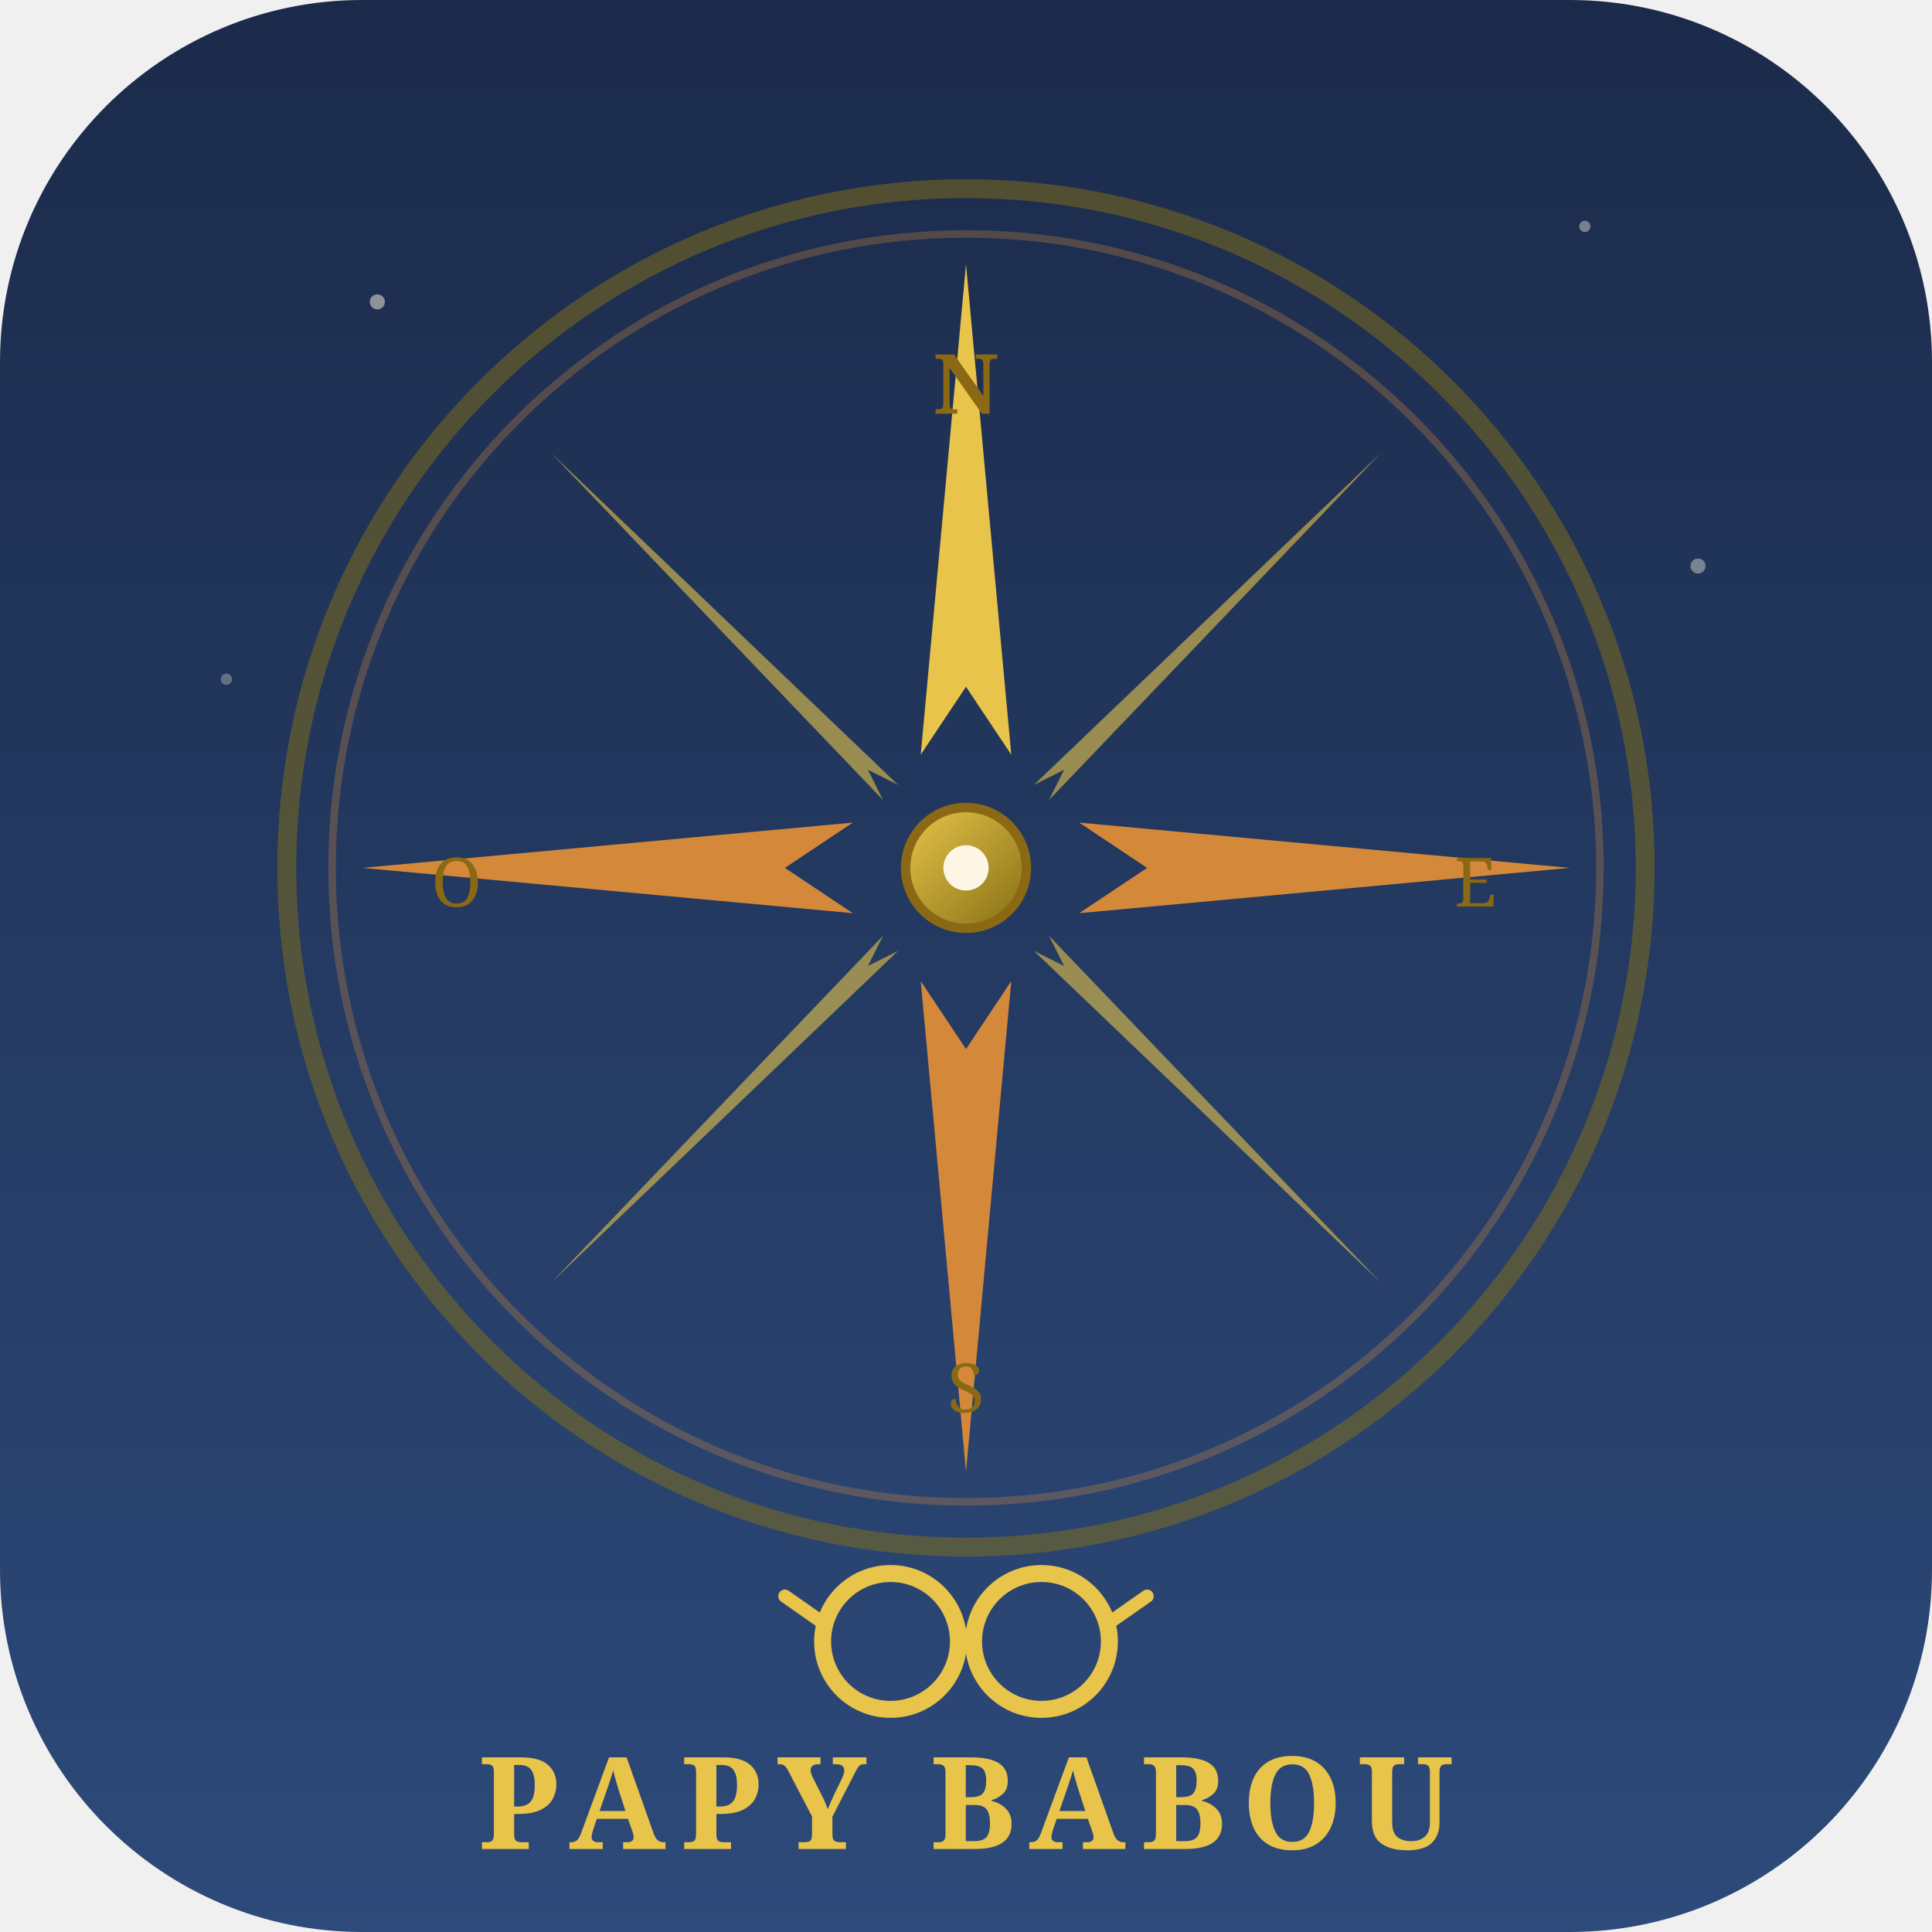
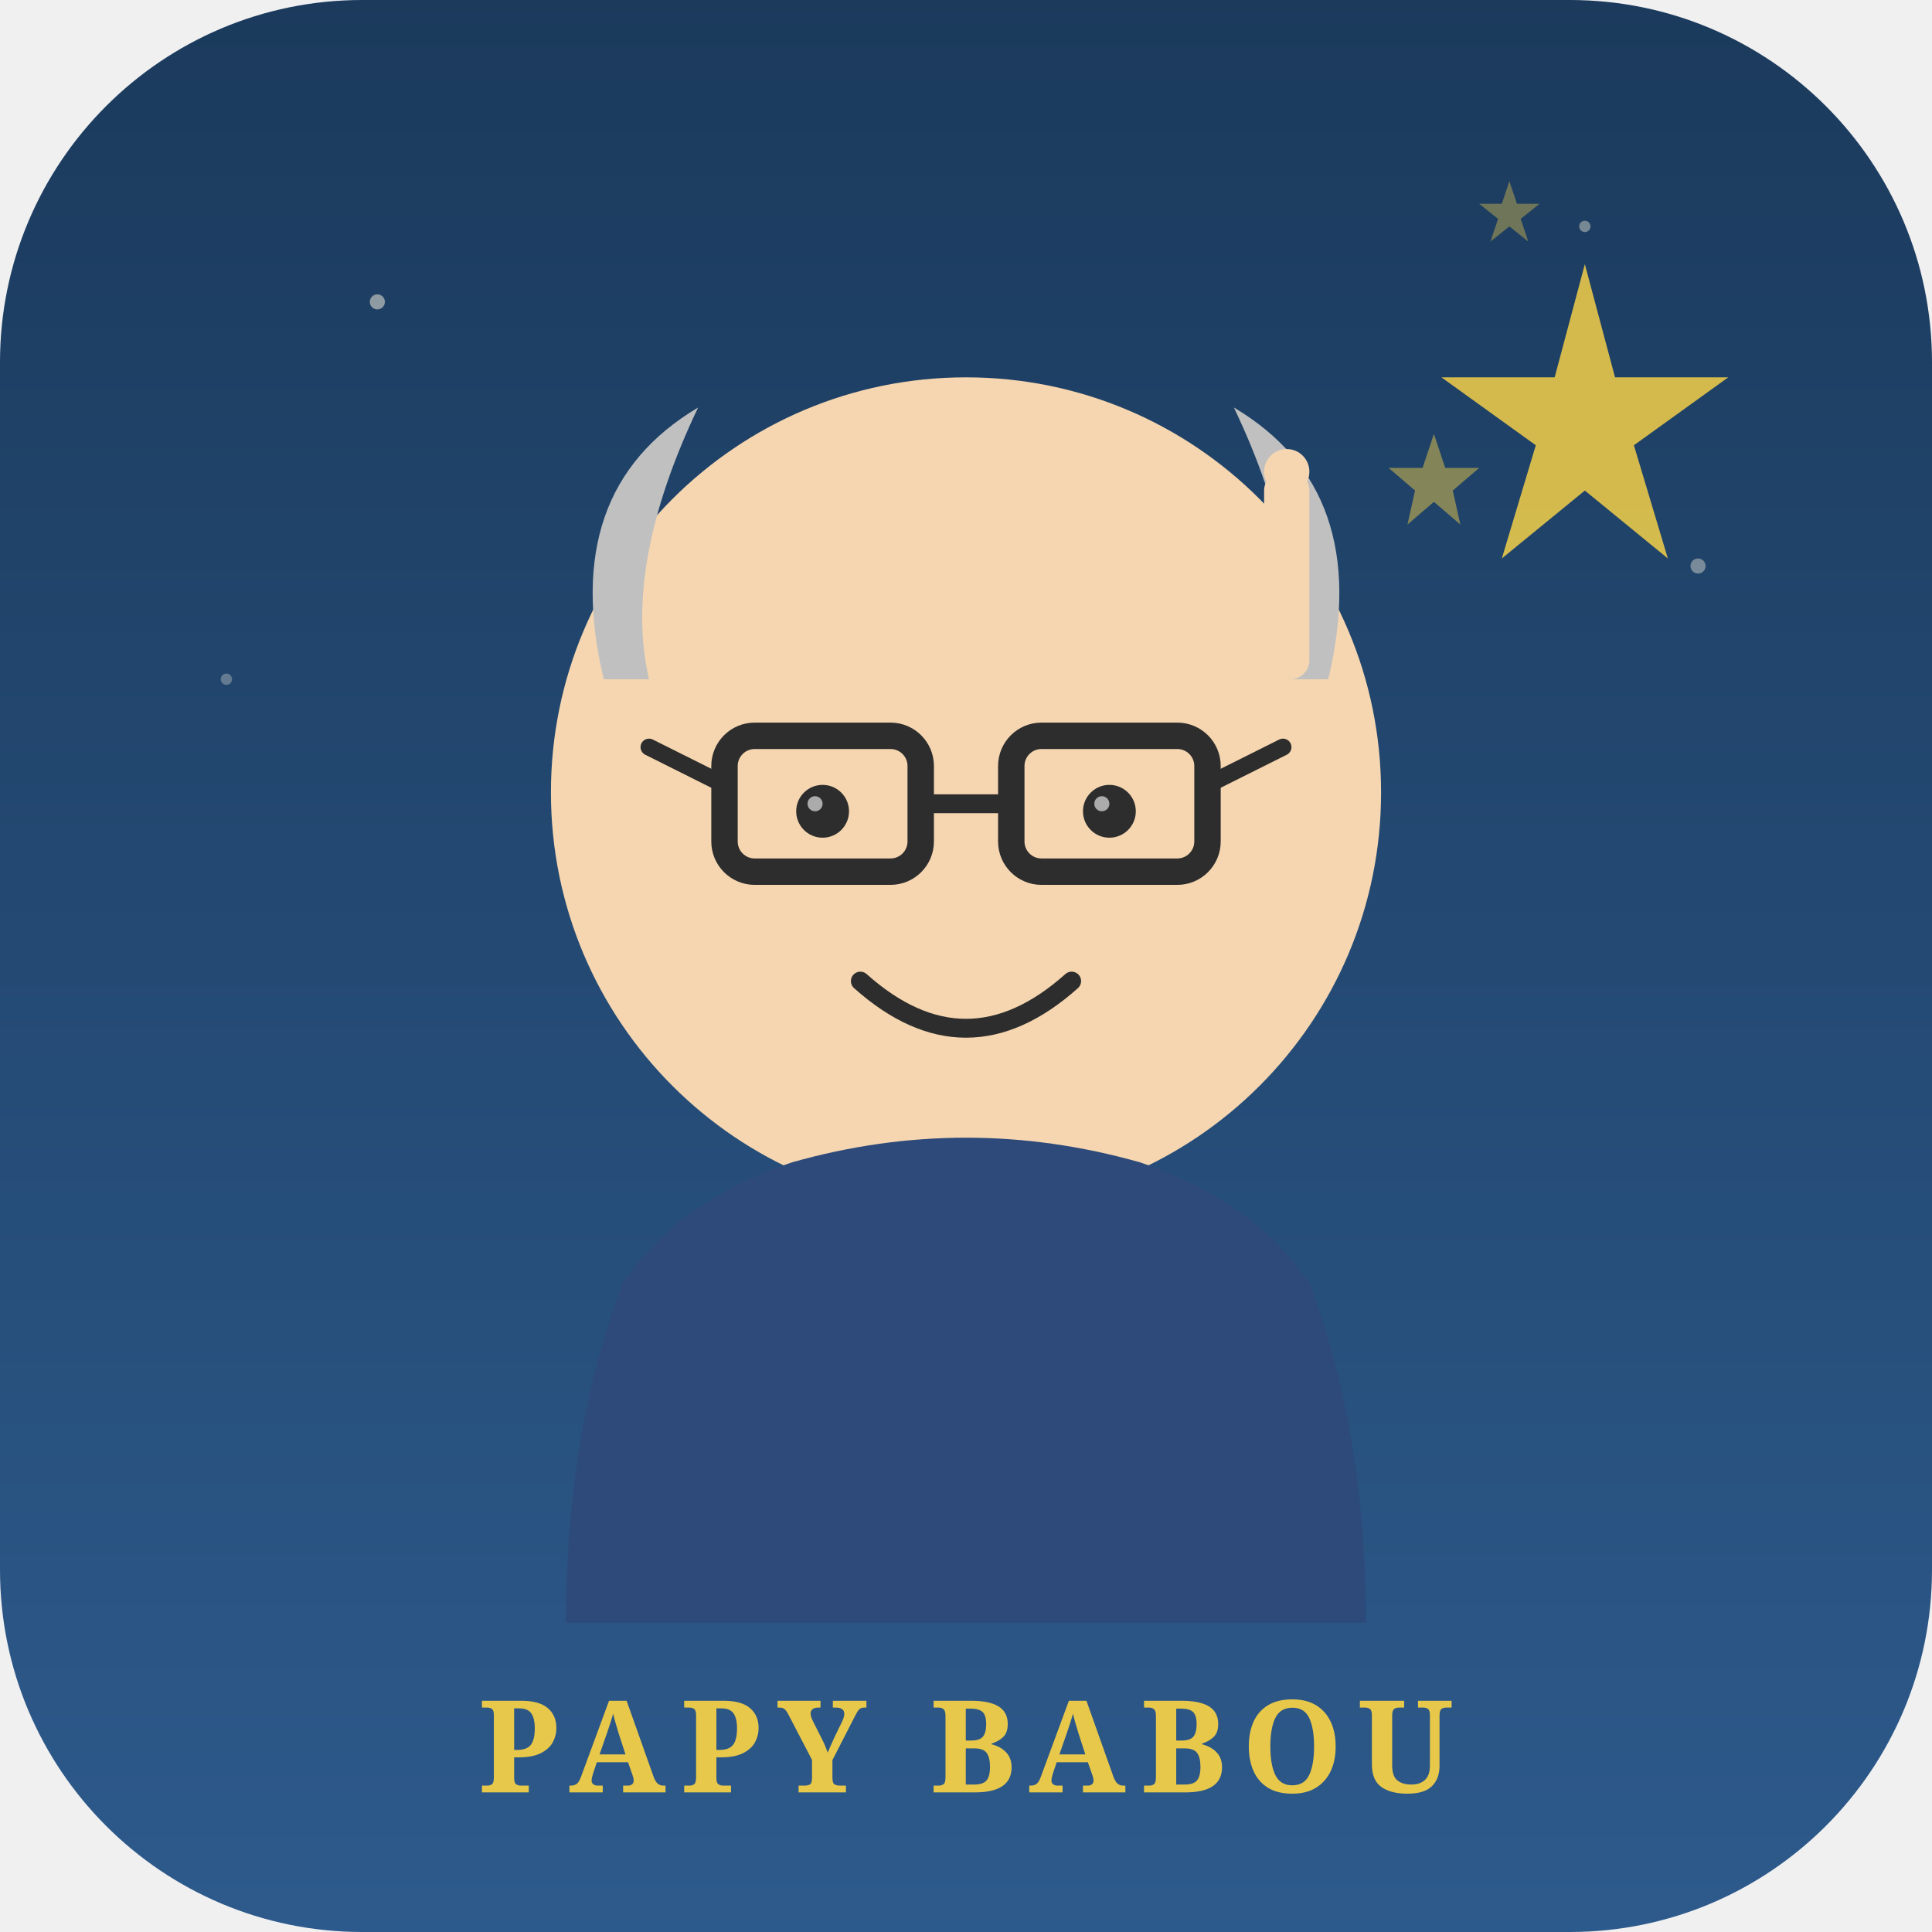
<svg xmlns="http://www.w3.org/2000/svg" viewBox="0 0 512 512" width="512" height="512">
  <defs>
    <linearGradient id="i512bg" x1="0" y1="0" x2="0" y2="1">
-       <stop offset="0%" stop-color="#1B2A4A" />
-       <stop offset="100%" stop-color="#2D4A7A" />
-     </linearGradient>
-     <linearGradient id="i512gold" x1="0" y1="0" x2="1" y2="1">
-       <stop offset="0%" stop-color="#E8C44A" />
-       <stop offset="100%" stop-color="#856F14" />
+       <stop offset="0%" stop-color="#1B3A5C" />
+       <stop offset="100%" stop-color="#2D5A8C" />
    </linearGradient>
  </defs>
  <rect width="512" height="512" rx="96" fill="url(#i512bg)" />
  <circle cx="100" cy="80" r="2" fill="#FFF8E0" opacity="0.5" />
  <circle cx="420" cy="60" r="1.5" fill="#FFF8E0" opacity="0.4" />
  <circle cx="60" cy="180" r="1.5" fill="#FFF8E0" opacity="0.3" />
  <circle cx="450" cy="150" r="2" fill="#FFF8E0" opacity="0.4" />
-   <circle cx="256" cy="230" r="180" fill="none" stroke="#856F14" stroke-width="5" opacity="0.5" />
-   <circle cx="256" cy="230" r="168" fill="none" stroke="#D4883A" stroke-width="2" opacity="0.3" />
-   <g transform="translate(256, 230)">
-     <polygon points="0,-160 12,-30 0,-48 -12,-30" fill="#E8C44A" />
-     <polygon points="0,160 12,30 0,48 -12,30" fill="#D4883A" />
-     <polygon points="-160,0 -30,12 -48,0 -30,-12" fill="#D4883A" />
-     <polygon points="160,0 30,12 48,0 30,-12" fill="#D4883A" />
-     <polygon points="-110,-110 -18,-22 -26,-26 -22,-18" fill="#E8C44A" opacity="0.6" />
-     <polygon points="110,-110 18,-22 26,-26 22,-18" fill="#E8C44A" opacity="0.6" />
-     <polygon points="-110,110 -18,22 -26,26 -22,18" fill="#E8C44A" opacity="0.6" />
-     <polygon points="110,110 18,22 26,26 22,18" fill="#E8C44A" opacity="0.6" />
-     <text x="0" y="-128" text-anchor="middle" font-family="Georgia, serif" font-size="22" font-weight="bold" fill="#8B6914" dominant-baseline="middle">N</text>
-     <text x="0" y="138" text-anchor="middle" font-family="Georgia, serif" font-size="18" fill="#8B6914" dominant-baseline="middle">S</text>
-     <text x="-135" y="4" text-anchor="middle" font-family="Georgia, serif" font-size="18" fill="#8B6914" dominant-baseline="middle">O</text>
-     <text x="135" y="4" text-anchor="middle" font-family="Georgia, serif" font-size="18" fill="#8B6914" dominant-baseline="middle">E</text>
-     <circle cx="0" cy="0" r="16" fill="url(#i512gold)" stroke="#8B6914" stroke-width="2.5" />
-     <circle cx="0" cy="0" r="6" fill="#FDF5E6" />
+   <circle cx="256" cy="210" r="110" fill="#F5D6B0" />
+   <path d="M160 180 Q148 130 185 108 Q165 150 172 180" fill="#C0C0C0" />
+   <path d="M352 180 Q364 130 327 108 Q347 150 340 180" fill="#C0C0C0" />
+   <rect x="192" y="195" width="52" height="36" rx="8" fill="none" stroke="#2D2D2D" stroke-width="7" />
+   <rect x="268" y="195" width="52" height="36" rx="8" fill="none" stroke="#2D2D2D" stroke-width="7" />
+   <line x1="244" y1="213" x2="268" y2="213" stroke="#2D2D2D" stroke-width="5" />
+   <line x1="192" y1="208" x2="172" y2="198" stroke="#2D2D2D" stroke-width="4.5" stroke-linecap="round" />
+   <line x1="320" y1="208" x2="340" y2="198" stroke="#2D2D2D" stroke-width="4.5" stroke-linecap="round" />
+   <circle cx="218" cy="215" r="7" fill="#2D2D2D" />
+   <circle cx="294" cy="215" r="7" fill="#2D2D2D" />
+   <circle cx="216" cy="213" r="2" fill="#FFFFFF" opacity="0.6" />
+   <circle cx="292" cy="213" r="2" fill="#FFFFFF" opacity="0.6" />
+   <path d="M228 260 Q256 285 284 260" fill="none" stroke="#2D2D2D" stroke-width="5" stroke-linecap="round" />
+   <path d="M165 340 Q180 318 210 308 Q256 295 302 308 Q332 318 347 340 Q362 380 362 430 L150 430 Q150 380 165 340" fill="#2D4A7A" />
+   <g transform="translate(340, 180)">
+     <rect x="-5" y="-55" width="12" height="55" rx="5" fill="#F5D6B0" />
+     <circle cx="1" cy="-55" r="6" fill="#F5D6B0" />
  </g>
-   <g transform="translate(256, 435)">
-     <circle cx="-20" cy="0" r="18" fill="none" stroke="#E8C44A" stroke-width="4.5" />
-     <circle cx="20" cy="0" r="18" fill="none" stroke="#E8C44A" stroke-width="4.5" />
-     <line x1="2" y1="0" x2="-2" y2="0" stroke="#E8C44A" stroke-width="4.5" />
-     <line x1="-38" y1="-5" x2="-48" y2="-12" stroke="#E8C44A" stroke-width="3.5" stroke-linecap="round" />
-     <line x1="38" y1="-5" x2="48" y2="-12" stroke="#E8C44A" stroke-width="3.5" stroke-linecap="round" />
-   </g>
-   <text x="256" y="490" text-anchor="middle" font-family="Georgia, serif" font-size="34" font-weight="bold" fill="#E8C44A" letter-spacing="4">PAPY BABOU</text>
+   <polygon points="420,70 428,100 458,100 433,118 442,148 420,130 398,148 407,118 382,100 412,100" fill="#E8C84A" opacity="0.9" />
+   <polygon points="380,115 383,124 392,124 385,130 387,139 380,133 373,139 375,130 368,124 377,124" fill="#E8C84A" opacity="0.5" />
+   <polygon points="400,48 402,54 408,54 403,58 405,64 400,60 395,64 397,58 392,54 398,54" fill="#E8C84A" opacity="0.4" />
+   <text x="256" y="475" text-anchor="middle" font-family="Georgia, serif" font-size="34" font-weight="bold" fill="#E8C84A" letter-spacing="4">PAPY BABOU</text>
</svg>
